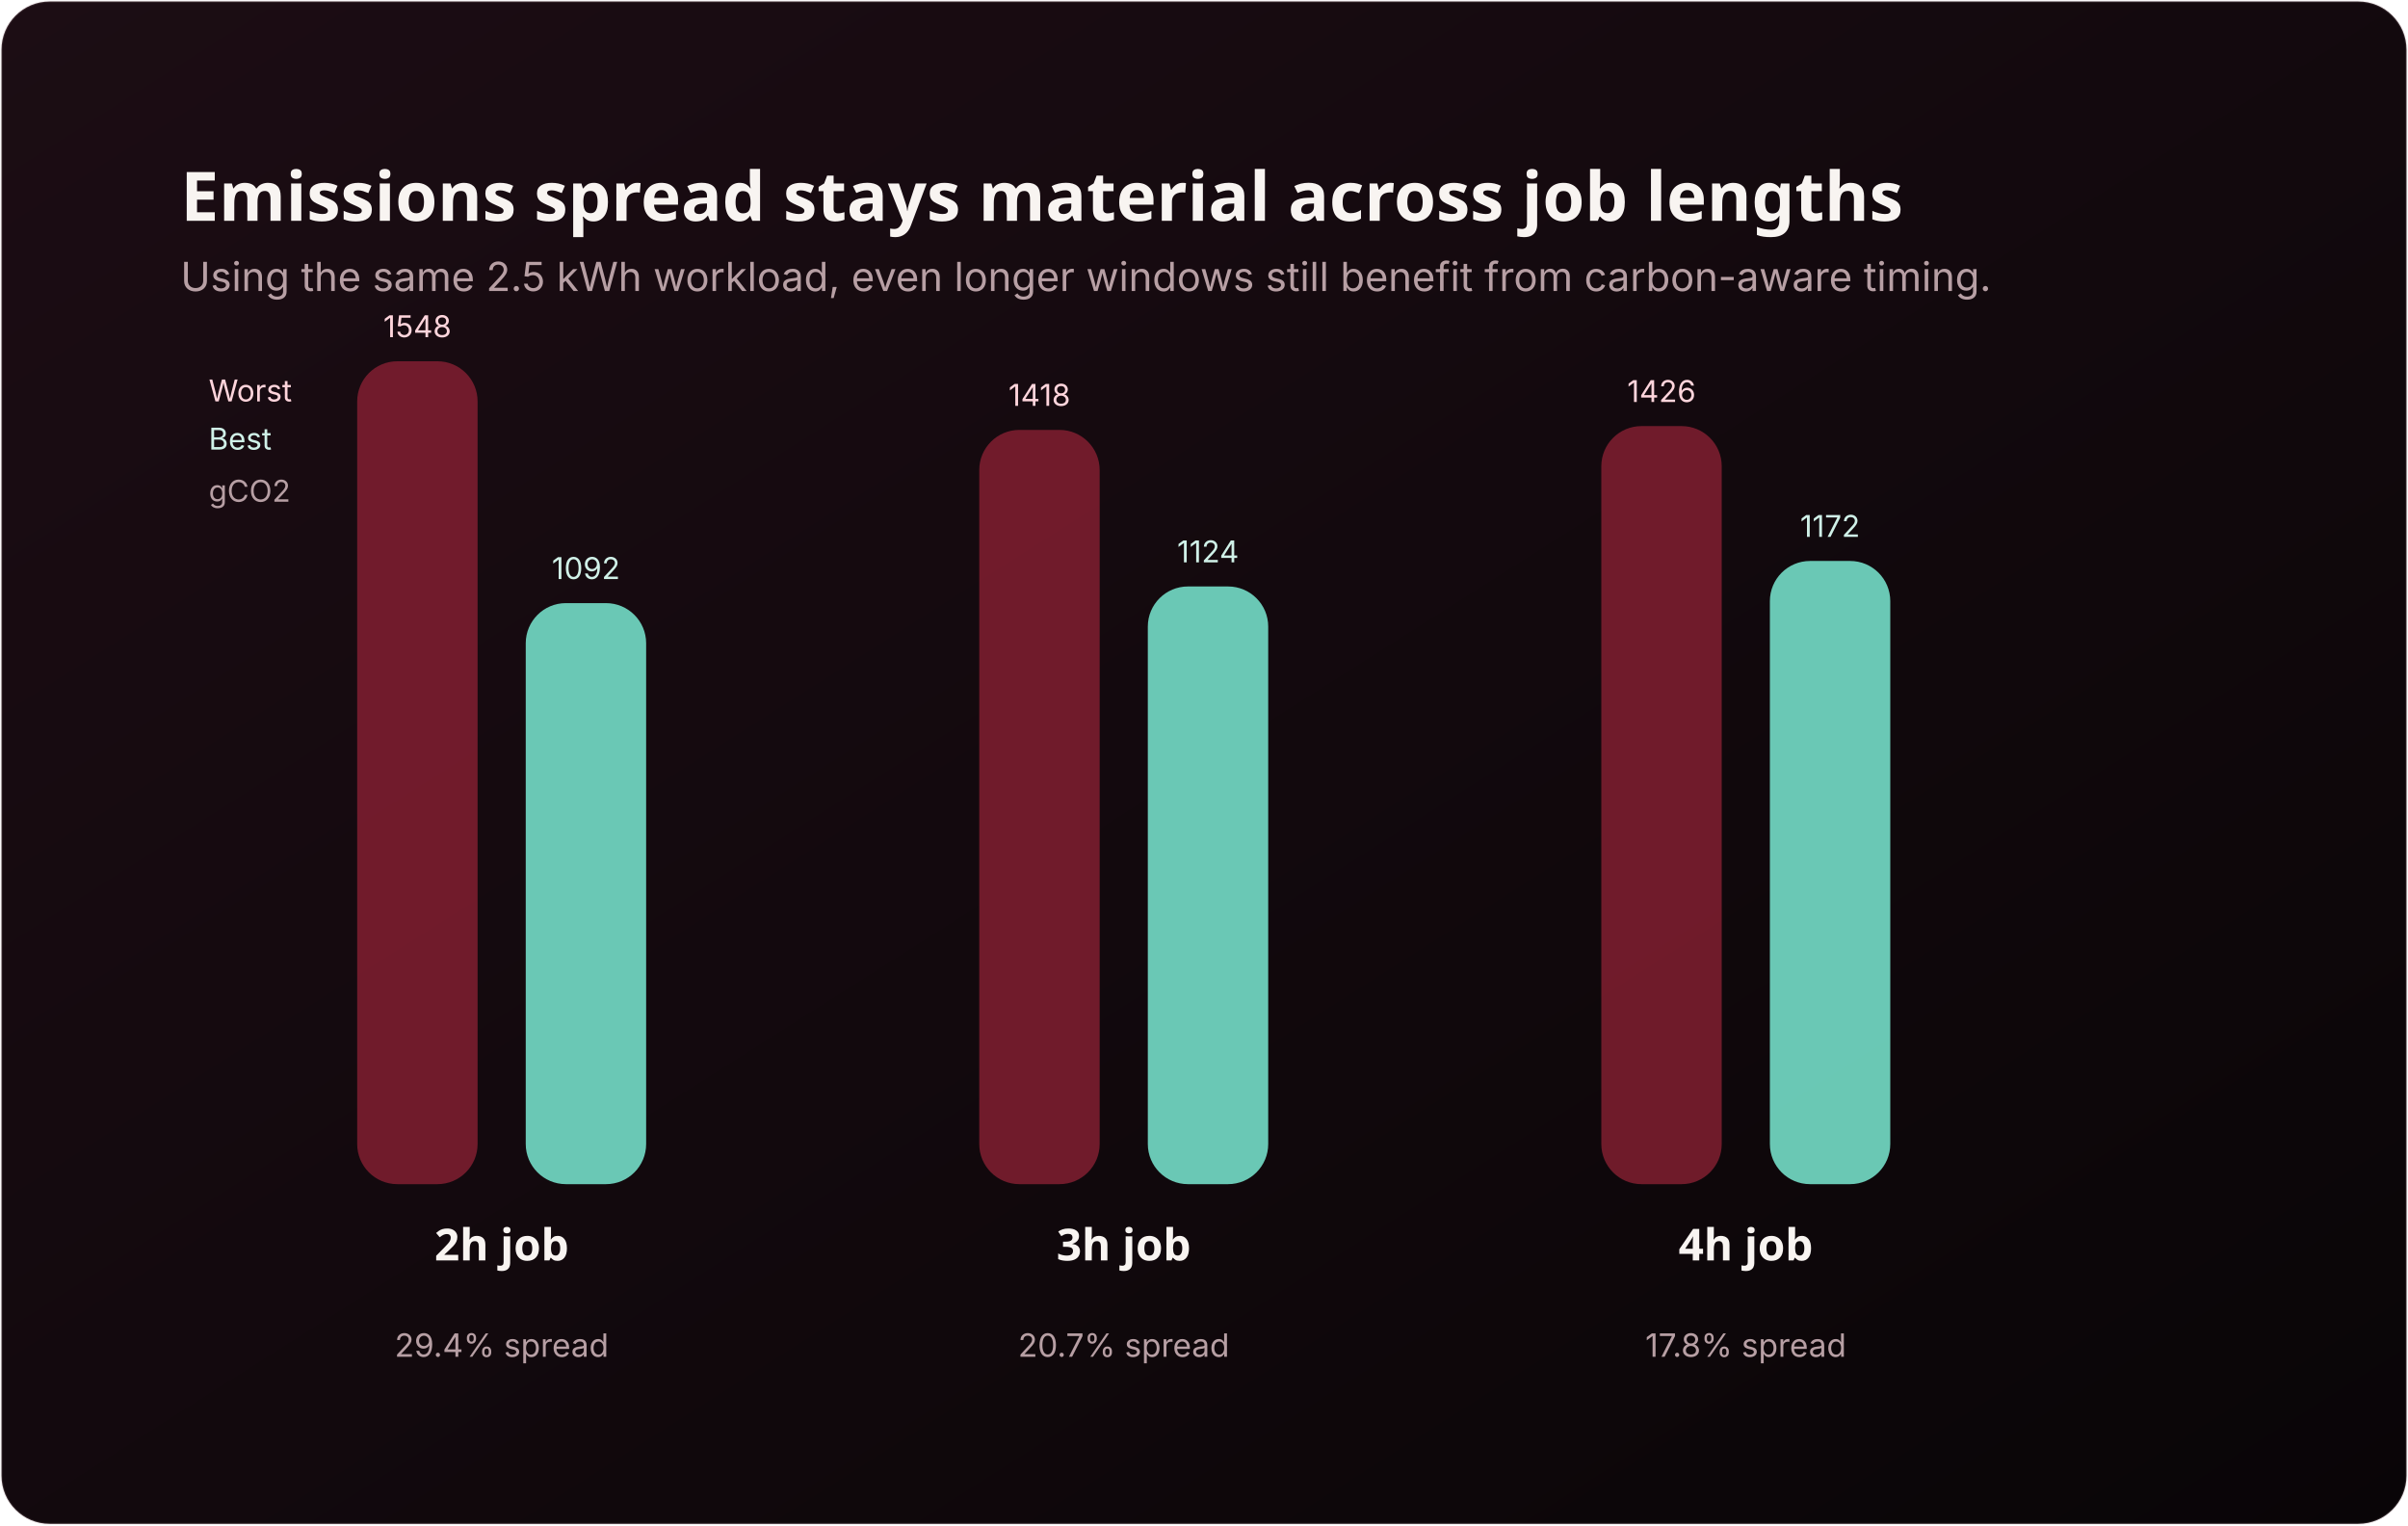
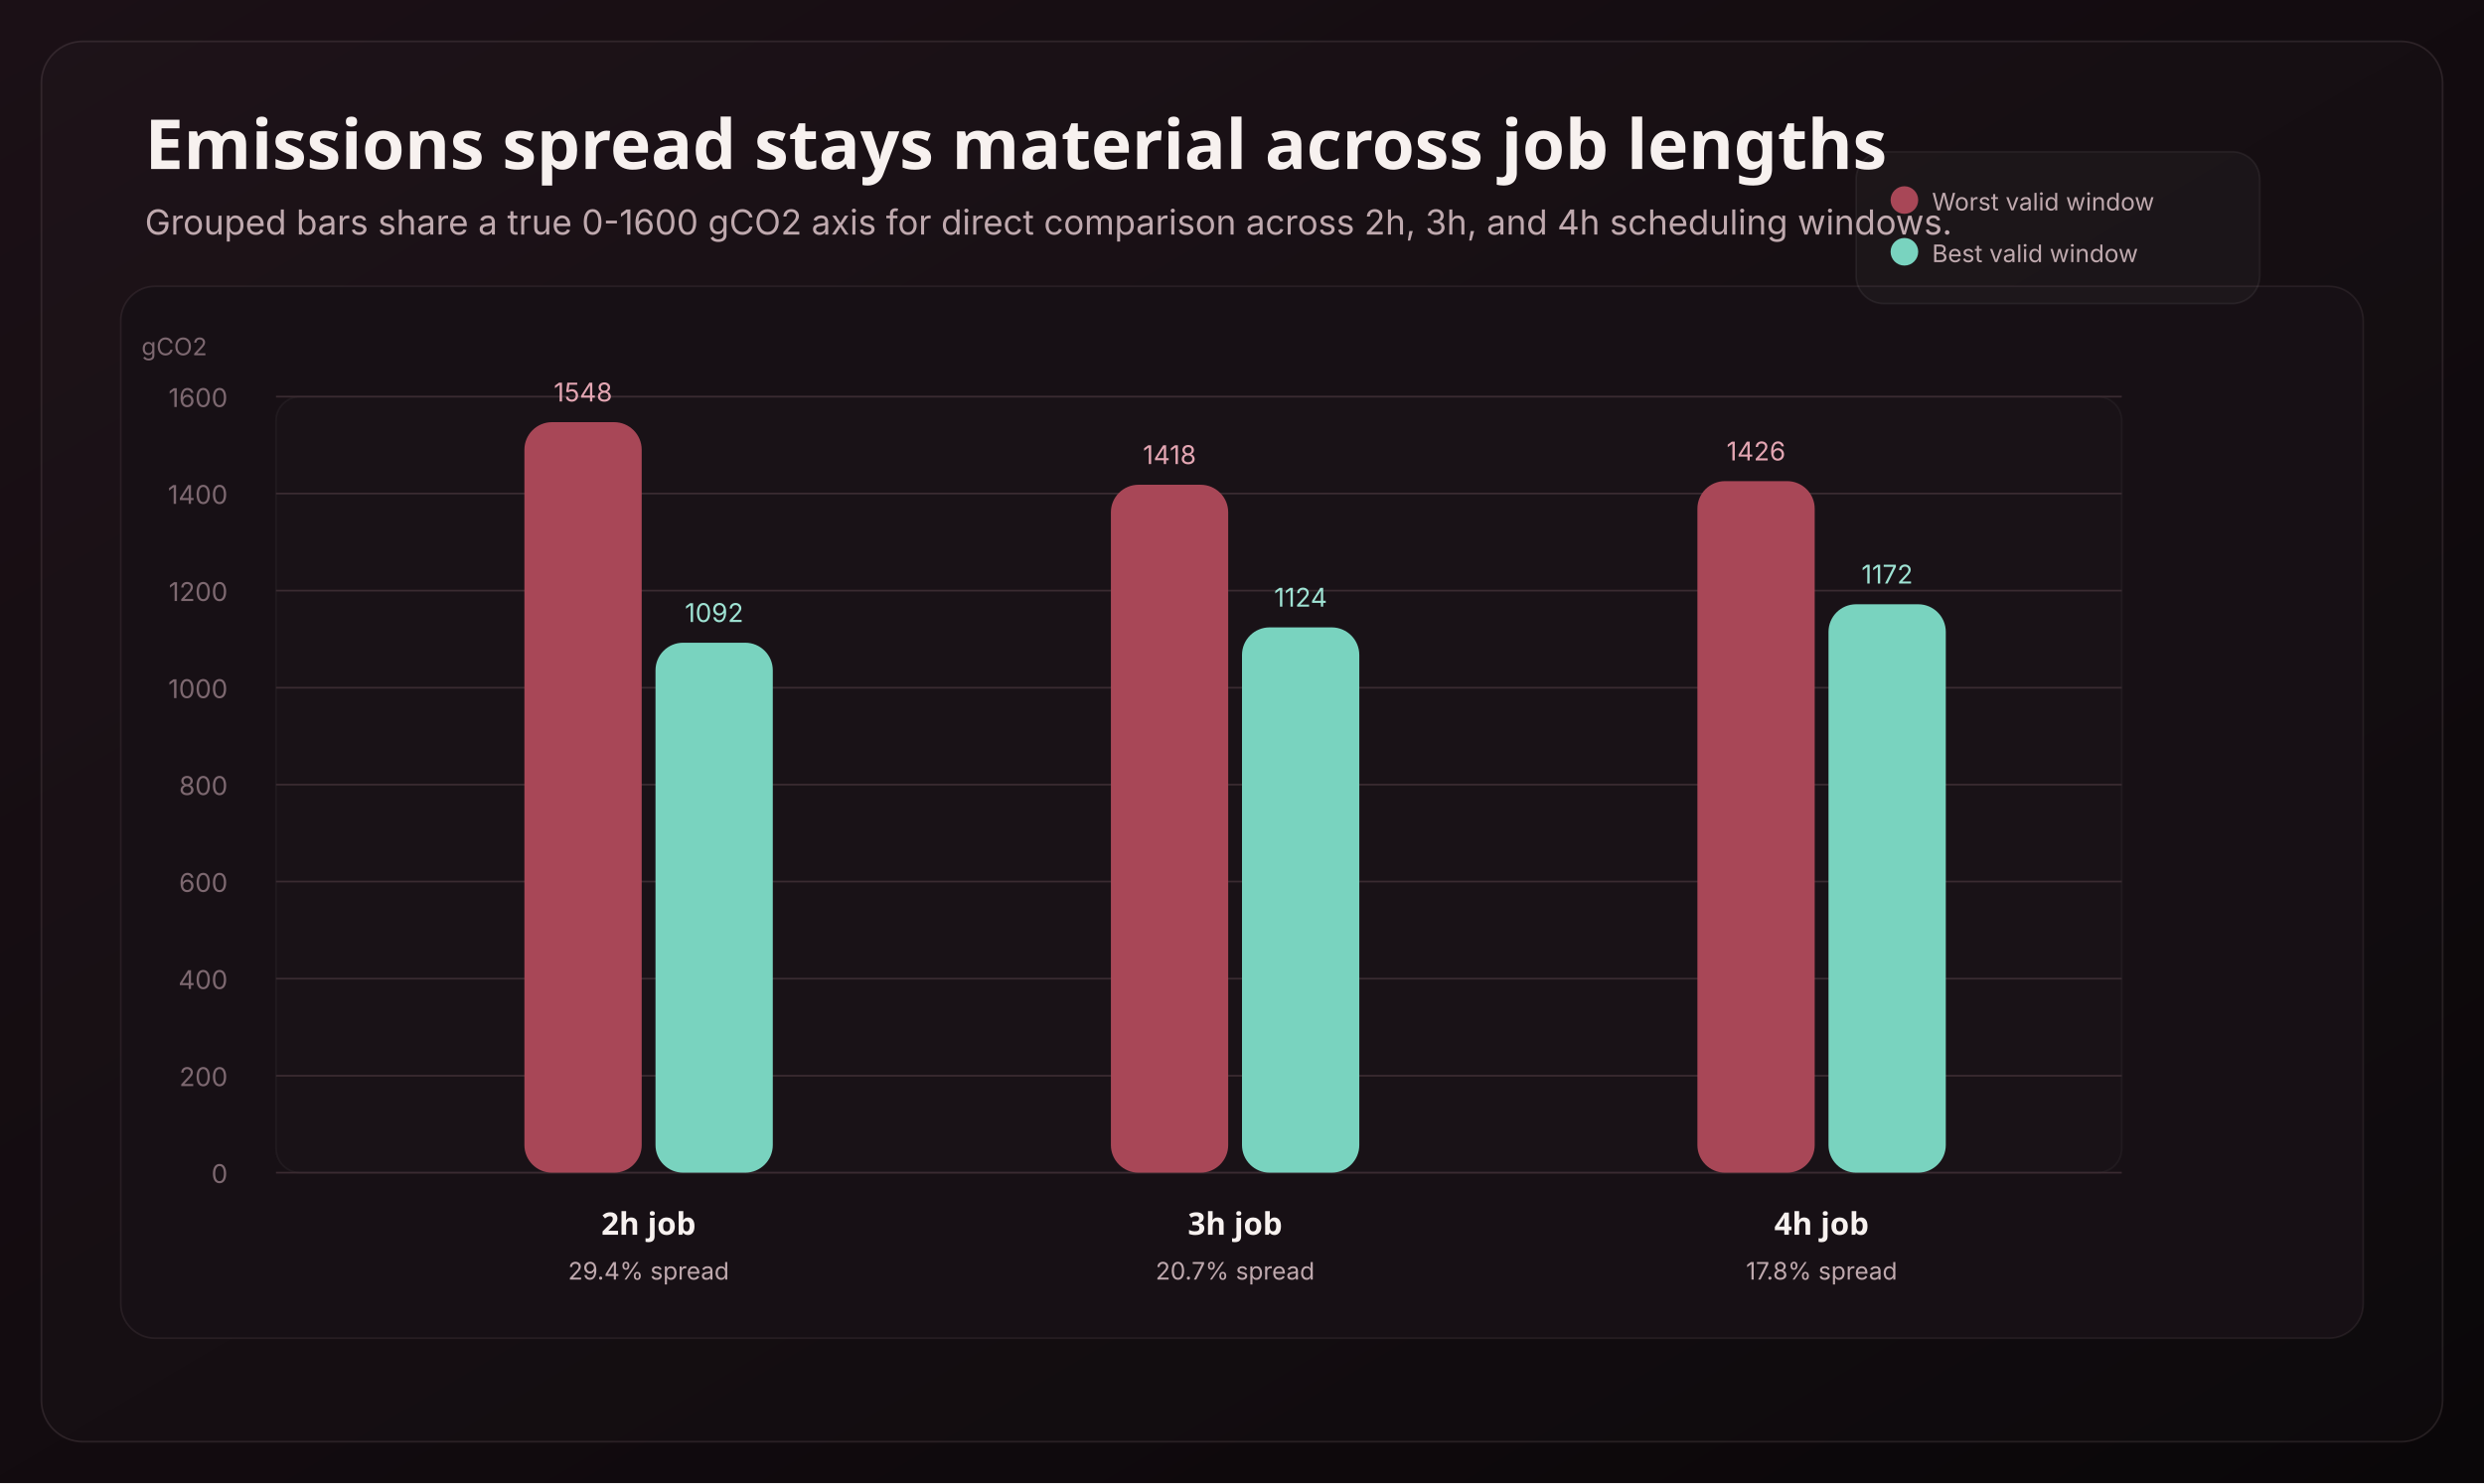
- <svg xmlns="http://www.w3.org/2000/svg" width="1200" height="760" viewBox="0 0 1200 760" fill="none" role="img" aria-labelledby="title desc">
+ <svg xmlns="http://www.w3.org/2000/svg" width="1440" height="860" viewBox="0 0 1440 860" fill="none" role="img" aria-labelledby="title desc">
  <defs>
-     <linearGradient id="bg" x1="0" y1="0" x2="1" y2="1">
-       <stop offset="0%" stop-color="#1c0d14" />
-       <stop offset="100%" stop-color="#090507" />
+     <linearGradient id="page" x1="0" y1="0" x2="1" y2="1">
+       <stop offset="0%" stop-color="#1b1016" />
+       <stop offset="100%" stop-color="#0a0709" />
    </linearGradient>
-     <linearGradient id="accentLine" x1="0" y1="0" x2="1" y2="0">
-       <stop offset="0%" stop-color="#a2f3e2" />
-       <stop offset="100%" stop-color="#6fd2bd" />
+     <linearGradient id="accentFill" x1="0" y1="0" x2="0" y2="1">
+       <stop offset="0%" stop-color="#9fe3d4" stop-opacity="0.34" />
+       <stop offset="100%" stop-color="#9fe3d4" stop-opacity="0.05" />
    </linearGradient>
-     <linearGradient id="warmLine" x1="0" y1="0" x2="1" y2="0">
-       <stop offset="0%" stop-color="#ffb7c1" />
-       <stop offset="100%" stop-color="#8b2134" />
-     </linearGradient>
-     <filter id="shadow" x="-20%" y="-20%" width="140%" height="140%">
-       <feDropShadow dx="0" dy="18" stdDeviation="24" flood-color="#000" flood-opacity="0.35" />
+     <filter id="softShadow" x="-20%" y="-20%" width="140%" height="140%">
+       <feDropShadow dx="0" dy="18" stdDeviation="24" flood-color="#000" flood-opacity="0.32" />
    </filter>
  </defs>
-   <rect x="0.75" y="0.75" width="1198.5" height="758.5" rx="24" fill="url(#bg)" stroke="rgba(198,166,171,0.16)" />
-   <text x="90" y="110" fill="#f8f4f1" font-family="Space Grotesk, Segoe UI, sans-serif" font-size="34" font-weight="700">Emissions spread stays material across job lengths</text>
-   <text x="90" y="145" fill="#b79fa4" font-family="Inter, Segoe UI, sans-serif" font-size="20">Using the same 2.5 kWh workload, even longer windows still benefit from carbon-aware timing.</text>
-   <text x="250" y="628" text-anchor="middle" fill="#f8f4f1" font-family="Space Grotesk, Segoe UI, sans-serif" font-size="22" font-weight="700">2h job</text>
-   <rect x="178" y="180.0" width="60" height="410.0" rx="20" fill="rgba(139,33,52,0.78)" />
-   <rect x="262" y="300.5" width="60" height="289.5" rx="20" fill="rgba(111,210,189,0.95)" />
-   <text x="208" y="168.0" text-anchor="middle" fill="#ffd5dc" font-family="Inter, Segoe UI, sans-serif" font-size="15">1548</text>
-   <text x="292" y="288.5" text-anchor="middle" fill="#d0f1e8" font-family="Inter, Segoe UI, sans-serif" font-size="15">1092</text>
-   <text x="250" y="676" text-anchor="middle" fill="#b79fa4" font-family="Inter, Segoe UI, sans-serif" font-size="16">29.4% spread</text>
-   <text x="560" y="628" text-anchor="middle" fill="#f8f4f1" font-family="Space Grotesk, Segoe UI, sans-serif" font-size="22" font-weight="700">3h job</text>
-   <rect x="488" y="214.2" width="60" height="375.8" rx="20" fill="rgba(139,33,52,0.78)" />
-   <rect x="572" y="292.2" width="60" height="297.8" rx="20" fill="rgba(111,210,189,0.95)" />
-   <text x="518" y="202.2" text-anchor="middle" fill="#ffd5dc" font-family="Inter, Segoe UI, sans-serif" font-size="15">1418</text>
-   <text x="602" y="280.2" text-anchor="middle" fill="#d0f1e8" font-family="Inter, Segoe UI, sans-serif" font-size="15">1124</text>
-   <text x="560" y="676" text-anchor="middle" fill="#b79fa4" font-family="Inter, Segoe UI, sans-serif" font-size="16">20.7% spread</text>
-   <text x="870" y="628" text-anchor="middle" fill="#f8f4f1" font-family="Space Grotesk, Segoe UI, sans-serif" font-size="22" font-weight="700">4h job</text>
-   <rect x="798" y="212.3" width="60" height="377.7" rx="20" fill="rgba(139,33,52,0.78)" />
-   <rect x="882" y="279.5" width="60" height="310.5" rx="20" fill="rgba(111,210,189,0.95)" />
-   <text x="828" y="200.3" text-anchor="middle" fill="#ffd5dc" font-family="Inter, Segoe UI, sans-serif" font-size="15">1426</text>
-   <text x="912" y="267.5" text-anchor="middle" fill="#d0f1e8" font-family="Inter, Segoe UI, sans-serif" font-size="15">1172</text>
-   <text x="870" y="676" text-anchor="middle" fill="#b79fa4" font-family="Inter, Segoe UI, sans-serif" font-size="16">17.8% spread</text>
-   <text x="104" y="200" fill="#ffd5dc" font-family="Inter, Segoe UI, sans-serif" font-size="15">Worst</text>
-   <text x="104" y="224" fill="#d0f1e8" font-family="Inter, Segoe UI, sans-serif" font-size="15">Best</text>
-   <text x="104" y="250" fill="#b79fa4" font-family="Inter, Segoe UI, sans-serif" font-size="15">gCO2</text>
+   <rect x="0" y="0" width="1440" height="860" fill="url(#page)" />
+   <rect x="24" y="24" width="1392" height="812" rx="24" fill="rgba(255,255,255,0.015)" stroke="rgba(198,166,171,0.14)" />
+   <text x="84" y="98" fill="#f7f1ef" font-family="Space Grotesk, Segoe UI, sans-serif" font-size="40" font-weight="700">Emissions spread stays material across job lengths</text>
+   <text x="84" y="136" fill="#bfa9ae" font-family="Inter, Segoe UI, sans-serif" font-size="20">Grouped bars share a true 0-1600 gCO2 axis for direct comparison across 2h, 3h, and 4h scheduling windows.</text>
+   <rect x="70" y="166" width="1300" height="610" rx="20" fill="#171015" stroke="rgba(198,166,171,0.1)" />
+   <rect x="160" y="230" width="1070" height="450" rx="14" fill="rgba(255,255,255,0.01)" stroke="rgba(255,255,255,0.04)" />
+   <line x1="160" y1="680.0" x2="1230" y2="680.0" stroke="#3a2b31" stroke-width="1" />
+   <text x="132" y="686.0" text-anchor="end" fill="#7d6870" font-family="Inter, Segoe UI, sans-serif" font-size="15">0</text>
+   <line x1="160" y1="623.8" x2="1230" y2="623.8" stroke="#3a2b31" stroke-width="1" />
+   <text x="132" y="629.8" text-anchor="end" fill="#7d6870" font-family="Inter, Segoe UI, sans-serif" font-size="15">200</text>
+   <line x1="160" y1="567.5" x2="1230" y2="567.5" stroke="#3a2b31" stroke-width="1" />
+   <text x="132" y="573.5" text-anchor="end" fill="#7d6870" font-family="Inter, Segoe UI, sans-serif" font-size="15">400</text>
+   <line x1="160" y1="511.2" x2="1230" y2="511.2" stroke="#3a2b31" stroke-width="1" />
+   <text x="132" y="517.2" text-anchor="end" fill="#7d6870" font-family="Inter, Segoe UI, sans-serif" font-size="15">600</text>
+   <line x1="160" y1="455.0" x2="1230" y2="455.0" stroke="#3a2b31" stroke-width="1" />
+   <text x="132" y="461.0" text-anchor="end" fill="#7d6870" font-family="Inter, Segoe UI, sans-serif" font-size="15">800</text>
+   <line x1="160" y1="398.8" x2="1230" y2="398.8" stroke="#3a2b31" stroke-width="1" />
+   <text x="132" y="404.8" text-anchor="end" fill="#7d6870" font-family="Inter, Segoe UI, sans-serif" font-size="15">1000</text>
+   <line x1="160" y1="342.5" x2="1230" y2="342.5" stroke="#3a2b31" stroke-width="1" />
+   <text x="132" y="348.5" text-anchor="end" fill="#7d6870" font-family="Inter, Segoe UI, sans-serif" font-size="15">1200</text>
+   <line x1="160" y1="286.2" x2="1230" y2="286.2" stroke="#3a2b31" stroke-width="1" />
+   <text x="132" y="292.2" text-anchor="end" fill="#7d6870" font-family="Inter, Segoe UI, sans-serif" font-size="15">1400</text>
+   <line x1="160" y1="230.0" x2="1230" y2="230.0" stroke="#3a2b31" stroke-width="1" />
+   <text x="132" y="236.0" text-anchor="end" fill="#7d6870" font-family="Inter, Segoe UI, sans-serif" font-size="15">1600</text>
+   <rect x="304" y="244.8" width="68" height="435.2" rx="16" fill="#a84757" />
+   <rect x="380" y="372.7" width="68" height="307.3" rx="16" fill="#79d3bf" />
+   <text x="338" y="232.8" text-anchor="middle" fill="#e4a6b3" font-family="Inter, Segoe UI, sans-serif" font-size="15">1548</text>
+   <text x="414" y="360.7" text-anchor="middle" fill="#9fe3d4" font-family="Inter, Segoe UI, sans-serif" font-size="15">1092</text>
+   <text x="376" y="716" text-anchor="middle" fill="#f7f1ef" font-family="Space Grotesk, Segoe UI, sans-serif" font-size="18" font-weight="700">2h job</text>
+   <text x="376" y="742" text-anchor="middle" fill="#bfa9ae" font-family="Inter, Segoe UI, sans-serif" font-size="14">29.4% spread</text>
+   <rect x="644" y="281.1" width="68" height="398.9" rx="16" fill="#a84757" />
+   <rect x="720" y="363.8" width="68" height="316.2" rx="16" fill="#79d3bf" />
+   <text x="678" y="269.1" text-anchor="middle" fill="#e4a6b3" font-family="Inter, Segoe UI, sans-serif" font-size="15">1418</text>
+   <text x="754" y="351.8" text-anchor="middle" fill="#9fe3d4" font-family="Inter, Segoe UI, sans-serif" font-size="15">1124</text>
+   <text x="716" y="716" text-anchor="middle" fill="#f7f1ef" font-family="Space Grotesk, Segoe UI, sans-serif" font-size="18" font-weight="700">3h job</text>
+   <text x="716" y="742" text-anchor="middle" fill="#bfa9ae" font-family="Inter, Segoe UI, sans-serif" font-size="14">20.7% spread</text>
+   <rect x="984" y="279.0" width="68" height="401.0" rx="16" fill="#a84757" />
+   <rect x="1060" y="350.4" width="68" height="329.6" rx="16" fill="#79d3bf" />
+   <text x="1018" y="267.0" text-anchor="middle" fill="#e4a6b3" font-family="Inter, Segoe UI, sans-serif" font-size="15">1426</text>
+   <text x="1094" y="338.4" text-anchor="middle" fill="#9fe3d4" font-family="Inter, Segoe UI, sans-serif" font-size="15">1172</text>
+   <text x="1056" y="716" text-anchor="middle" fill="#f7f1ef" font-family="Space Grotesk, Segoe UI, sans-serif" font-size="18" font-weight="700">4h job</text>
+   <text x="1056" y="742" text-anchor="middle" fill="#bfa9ae" font-family="Inter, Segoe UI, sans-serif" font-size="14">17.8% spread</text>
+   <rect x="1076" y="88" width="234" height="88" rx="16" fill="rgba(255,255,255,0.03)" stroke="rgba(255,255,255,0.06)" />
+   <circle cx="1104" cy="116" r="8" fill="#a84757" />
+   <text x="1120" y="122" fill="#bfa9ae" font-family="Inter, Segoe UI, sans-serif" font-size="14">Worst valid window</text>
+   <circle cx="1104" cy="146" r="8" fill="#79d3bf" />
+   <text x="1120" y="152" fill="#bfa9ae" font-family="Inter, Segoe UI, sans-serif" font-size="14">Best valid window</text>
+   <text x="82" y="206" fill="#7d6870" font-family="Inter, Segoe UI, sans-serif" font-size="14">gCO2</text>
</svg>
